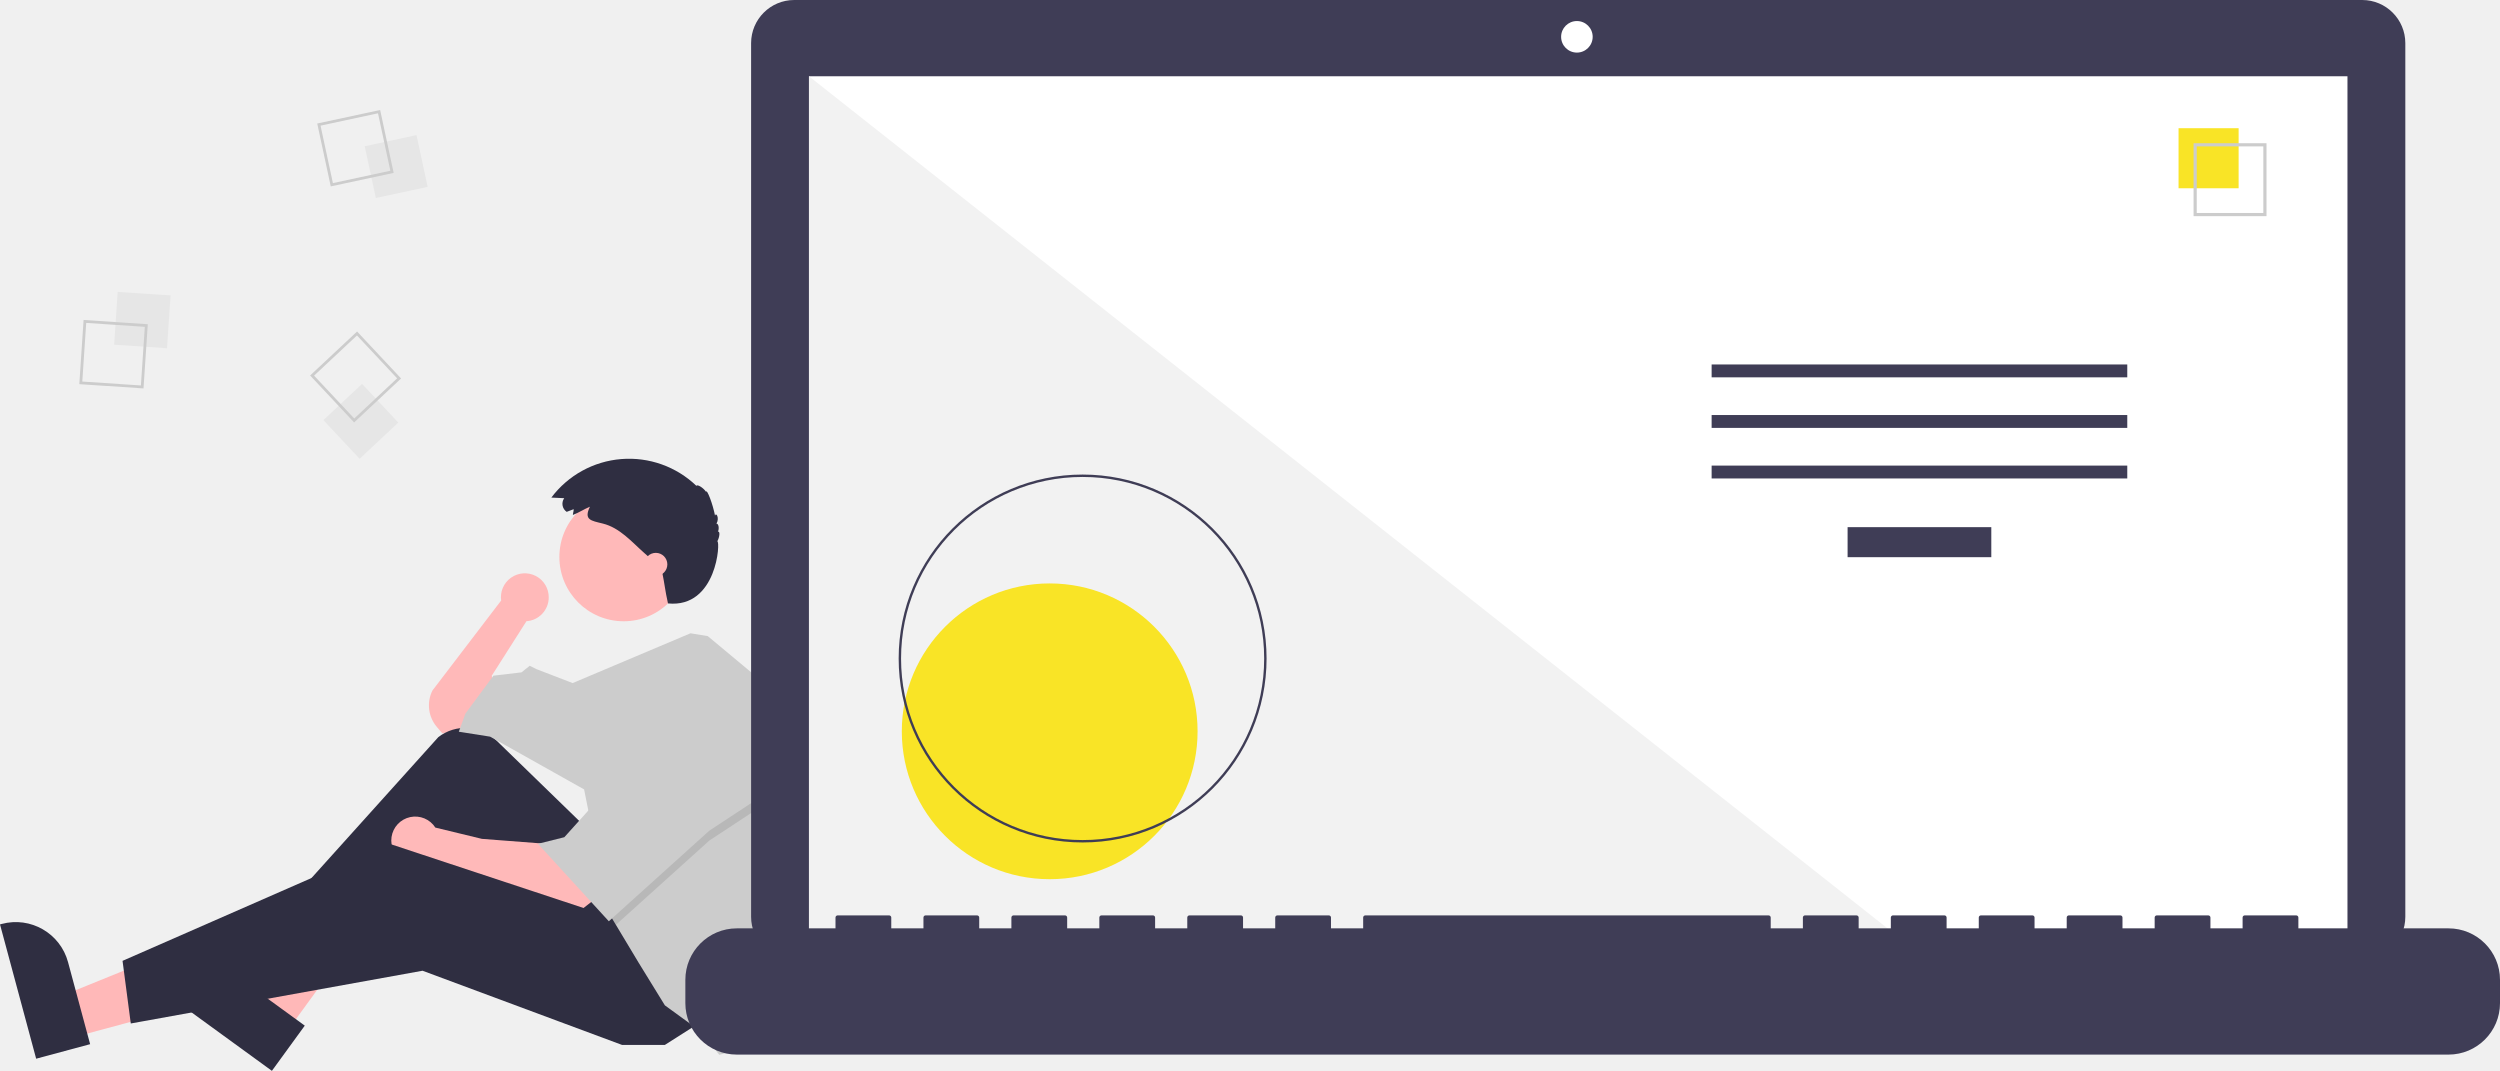
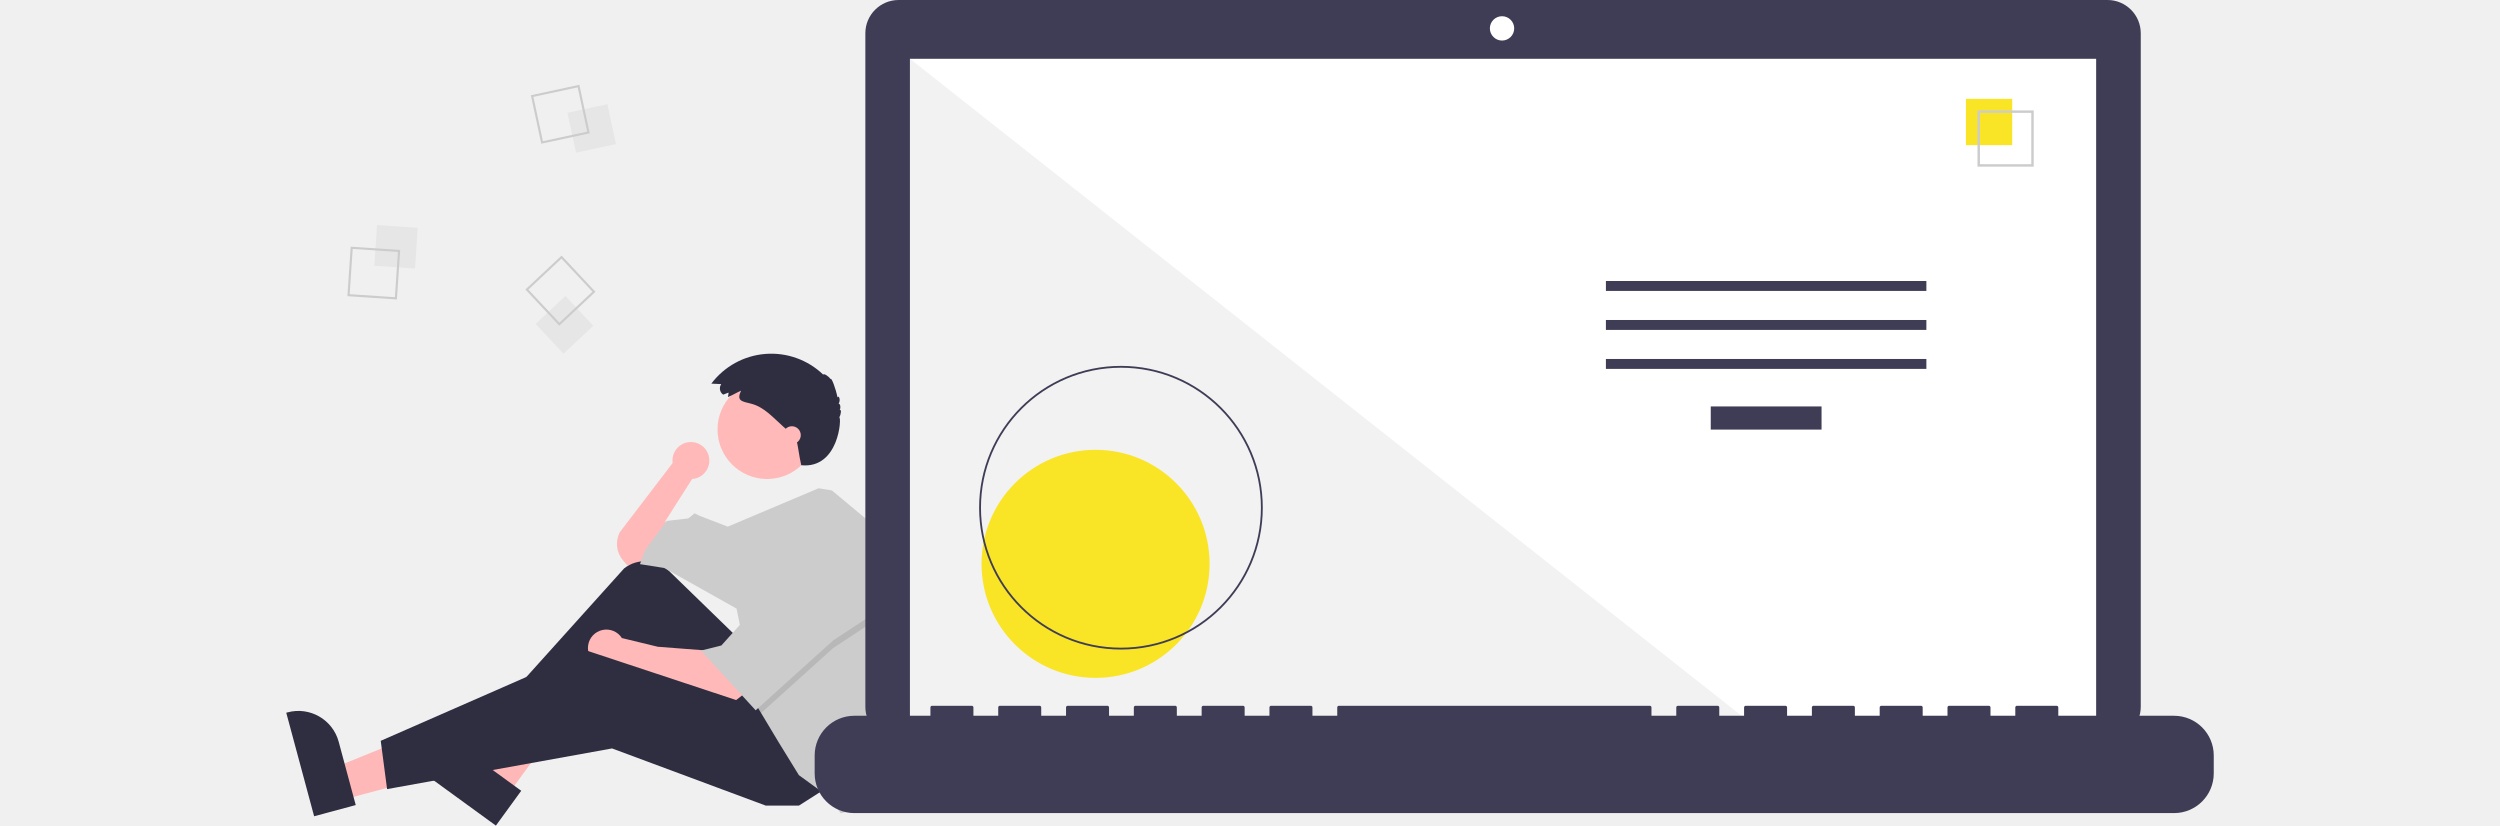
- <svg xmlns="http://www.w3.org/2000/svg" data-name="Layer 1" width="1019.484" height="436.681" viewBox="0 0 1019.484 436.681">
+ <svg xmlns="http://www.w3.org/2000/svg" data-name="Layer 1" width="1019.484" height="336.681" viewBox="0 0 1019.484 436.681">
  <path d="M314.028,475.274a9.751,9.751,0,1,0-19.407,1.282l-28.014,36.686a13.583,13.583,0,0,0,1.836,14.914l2.198,2.564,10.083-2.017,11.428-10.083L290.806,507.192l14.117-22.183-.018-.016A9.743,9.743,0,0,0,314.028,475.274Z" transform="translate(-90.2579 -231.6594)" fill="#ffb9b9" />
  <polygon points="30.041 422.968 25.468 405.984 88.8 380.265 95.549 405.331 30.041 422.968" fill="#ffb8b8" />
  <path d="M105.002,663.391,90.258,608.629l.693-.187a22.075,22.075,0,0,1,27.054,15.575l0.0.001L127.01,657.466Z" transform="translate(-90.2579 -231.6594)" fill="#2f2e41" />
  <polygon points="117.278 420.254 103.054 409.91 136.185 350.121 157.179 365.388 117.278 420.254" fill="#ffb8b8" />
  <path d="M201.137,668.341,155.271,634.985l.422-.58a22.075,22.075,0,0,1,30.835-4.87l.001.001L214.542,649.908Z" transform="translate(-90.2579 -231.6594)" fill="#2f2e41" />
  <path d="M328.45,568.364l-35.795-34.773a18.076,18.076,0,0,0-23.668-1.322L201.401,607.352l6.05,9.411L271.984,573.069l43.694,57.139,41.678-20.838Z" transform="translate(-90.2579 -231.6594)" fill="#2f2e41" />
  <path d="M312.989,575.758l-26.217-2.017-18.986-4.603a9.753,9.753,0,1,0-1.85,12.656l-.003.014,11.428,4.706,49.072,16.806,6.05-4.706Z" transform="translate(-90.2579 -231.6594)" fill="#ffb9b9" />
  <polygon points="285.92 416.699 271.131 426.11 253.653 426.11 172.315 395.86 53.332 417.371 49.971 391.826 158.871 344.099 254.326 375.693 285.92 416.699" fill="#2f2e41" />
  <circle cx="254.326" cy="227.132" r="26.217" fill="#ffb9b9" />
  <path d="M412.417,563.463a150.631,150.631,0,0,1-7.388,46.592l-1.963,6.037-9.411,43.022-10.083,2.689-7.394-9.411-14.789-10.755L350.634,624.158,341.411,608.791l-2.877-4.8-10.083-50.416-38.317-21.511-12.772-2.017,2.689-7.394,11.428-15.461L302.906,505.847l3.361-2.689,2.689,1.344,14.823,5.71,48.057-20.304,7.031,1.15L403.067,511.225A150.499,150.499,0,0,1,412.417,563.463Z" transform="translate(-90.2579 -231.6594)" fill="#ccc" />
  <polygon points="314.825 325.949 289.281 342.754 251.153 377.131 248.276 372.332 240.209 331.999 242.226 331.999 263.065 293.683 314.825 325.949" opacity="0.1" style="isolation:isolate" />
  <polygon points="263.065 289.649 242.226 327.965 230.126 341.41 219.371 344.099 248.276 375.693 289.281 338.721 314.825 321.915 263.065 289.649" fill="#ccc" />
  <path d="M324.193,439.299l-2.841,1.093a3.965,3.965,0,0,1-1.06-5.507q.023-.034.047-.067l-5.249-.246a39.637,39.637,0,0,1,59.173-4.77c.239-.823,2.844.778,3.908,2.402.357-1.339,2.8,5.135,3.664,9.712.4-1.524,1.938.936.591,3.297.854-.125,1.239,2.059.578,3.276.934-.439.777,2.169-.236,3.911,1.333-.118-.114,27.331-20.114,25.331-1.392-6.397-1-6-2.64-14.226-.763-.81-1.599-1.548-2.433-2.284l-4.513-3.983c-5.247-4.632-10.021-10.348-17.011-12.08-4.804-1.19-7.841-1.458-5.223-6.872-2.365.987-4.574,2.455-6.961,3.372C323.905,440.902,324.239,440.055,324.193,439.299Z" transform="translate(-90.2579 -231.6594)" fill="#2f2e41" />
  <circle cx="267.434" cy="230.157" r="4.706" fill="#ffb9b9" />
  <rect x="137.514" y="351.376" width="21.61" height="21.61" transform="translate(-313.1754 254.4458) rotate(-86.18992)" fill="#e6e6e6" style="isolation:isolate" />
  <path d="M124.344,362.131l26.183,1.744-1.744,26.183-26.183-1.744Zm24.969,2.806-23.906-1.592-1.592,23.906,23.906,1.592Z" transform="translate(-90.2579 -231.6594)" fill="#ccc" />
  <rect x="241.009" y="288.772" width="21.61" height="21.61" transform="translate(-147.5724 -172.0746) rotate(-12.12675)" fill="#e6e6e6" style="isolation:isolate" />
  <path d="M245.278,276.51l5.513,25.655-25.655,5.513-5.513-25.655Zm4.157,24.779-5.033-23.424-23.424,5.033,5.033,23.424Z" transform="translate(-90.2579 -231.6594)" fill="#ccc" />
  <rect x="226.603" y="392.674" width="21.61" height="21.61" transform="translate(-301.9456 39.64172) rotate(-43.12712)" fill="#e6e6e6" style="isolation:isolate" />
  <path d="M253.815,385.997,234.663,403.935l-17.939-19.152,19.152-17.939Zm-19.099,16.326,17.486-16.379-16.379-17.486-17.486,16.379Z" transform="translate(-90.2579 -231.6594)" fill="#ccc" />
  <path d="M1053.535,231.659H414.152a17.598,17.598,0,0,0-17.599,17.598v356.252a17.599,17.599,0,0,0,17.599,17.599H1053.535a17.599,17.599,0,0,0,17.599-17.599V249.258a17.599,17.599,0,0,0-17.599-17.598Z" transform="translate(-90.2579 -231.6594)" fill="#3f3d56" />
  <rect x="329.89" y="31.101" width="627.391" height="353.913" fill="#fff" />
  <circle cx="643.049" cy="15.014" r="6.435" fill="#fff" />
  <polygon points="777.858 385.015 329.89 385.015 329.89 31.102 777.858 385.015" fill="#f2f2f2" style="isolation:isolate" />
  <circle cx="428.058" cy="298.224" r="60.307" fill="#f9e426" />
  <path d="M531.741,575.21a75.016,75.016,0,1,1,75.016-75.016A75.016,75.016,0,0,1,531.741,575.21Zm0-149.051A74.035,74.035,0,1,0,605.776,500.194a74.035,74.035,0,0,0-74.035-74.035Z" transform="translate(-90.2579 -231.6594)" fill="#3f3d56" />
  <rect x="753.437" y="214.97" width="58.605" height="12.246" fill="#3f3d56" />
  <rect x="697.991" y="148.627" width="169.497" height="5.248" fill="#3f3d56" />
  <rect x="697.991" y="169.246" width="169.497" height="5.248" fill="#3f3d56" />
  <rect x="697.991" y="189.866" width="169.497" height="5.248" fill="#3f3d56" />
  <rect x="888.401" y="52.282" width="24.492" height="24.492" fill="#f9e426" />
  <path d="M1014.522,319.804h-29.74v-29.74h29.74Zm-28.447-1.293h27.154V291.357H986.075Z" transform="translate(-90.2579 -231.6594)" fill="#ccc" />
  <path d="M1088.749,610.239h-61.229v-4.412a.875.875,0,0,0-.875-.875h-20.993a.875.875,0,0,0-.875.875v4.412H991.657v-4.412a.875.875,0,0,0-.875-.875H969.789a.875.875,0,0,0-.875.875h0v4.412H955.794v-4.412a.875.875,0,0,0-.875-.875h-20.993a.875.875,0,0,0-.875.875h0v4.412H919.931v-4.412a.875.875,0,0,0-.875-.875H898.064a.875.875,0,0,0-.875.875v4.412H884.068v-4.412a.875.875,0,0,0-.875-.875H862.201a.875.875,0,0,0-.875.875h0v4.412H848.205v-4.412a.875.875,0,0,0-.875-.875H826.338a.875.875,0,0,0-.875.875h0v4.412H812.343v-4.412a.875.875,0,0,0-.875-.875H647.023a.875.875,0,0,0-.875.875h0v4.412H633.028v-4.412a.875.875,0,0,0-.875-.875H611.161a.875.875,0,0,0-.875.875h0v4.412h-13.121v-4.412a.875.875,0,0,0-.875-.875h-20.993a.875.875,0,0,0-.875.875h0v4.412H561.302v-4.412a.875.875,0,0,0-.875-.875H539.435a.875.875,0,0,0-.875.875h0v4.412H525.44v-4.412a.875.875,0,0,0-.875-.875H503.572a.875.875,0,0,0-.875.875h0v4.412h-13.121v-4.412a.875.875,0,0,0-.875-.875H467.709a.875.875,0,0,0-.875.875v4.412H453.714v-4.412a.875.875,0,0,0-.875-.875H431.846a.875.875,0,0,0-.875.875h0v4.412H390.735A20.993,20.993,0,0,0,369.742,631.232v9.492A20.993,20.993,0,0,0,390.735,661.717h698.014a20.993,20.993,0,0,0,20.993-20.993V631.232A20.993,20.993,0,0,0,1088.749,610.239Z" transform="translate(-90.2579 -231.6594)" fill="#3f3d56" />
</svg>
